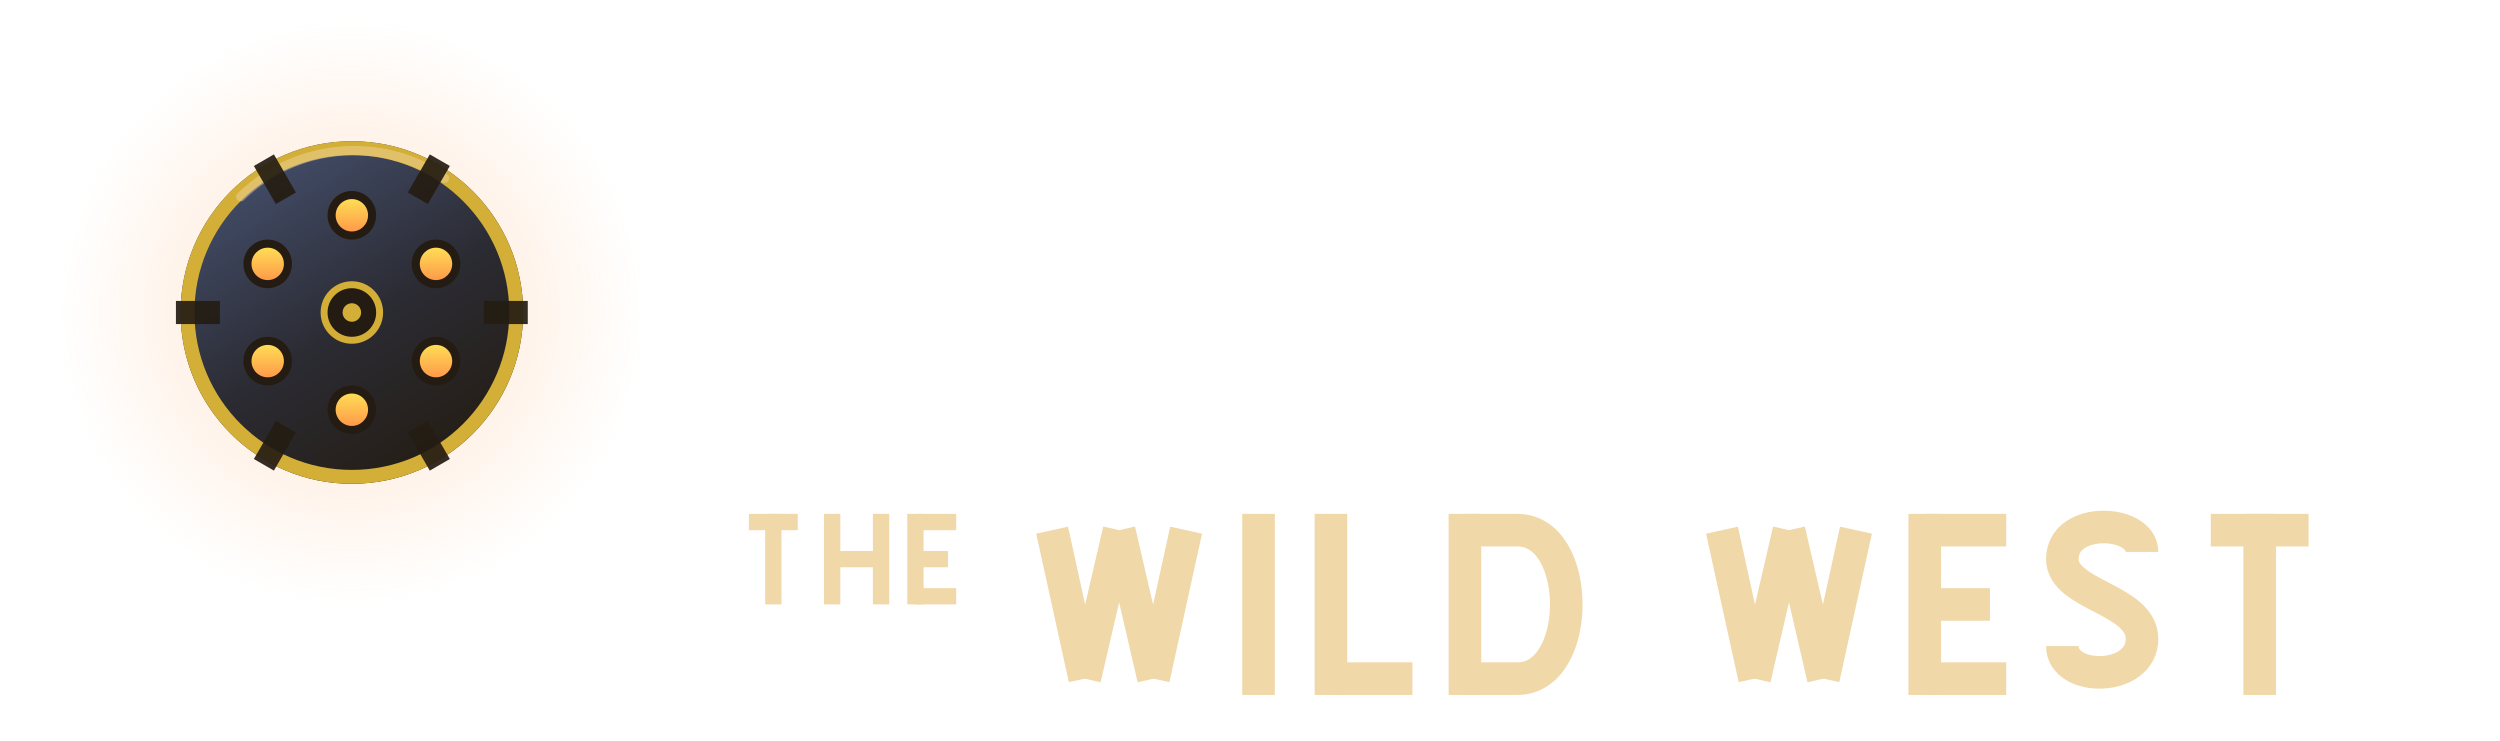
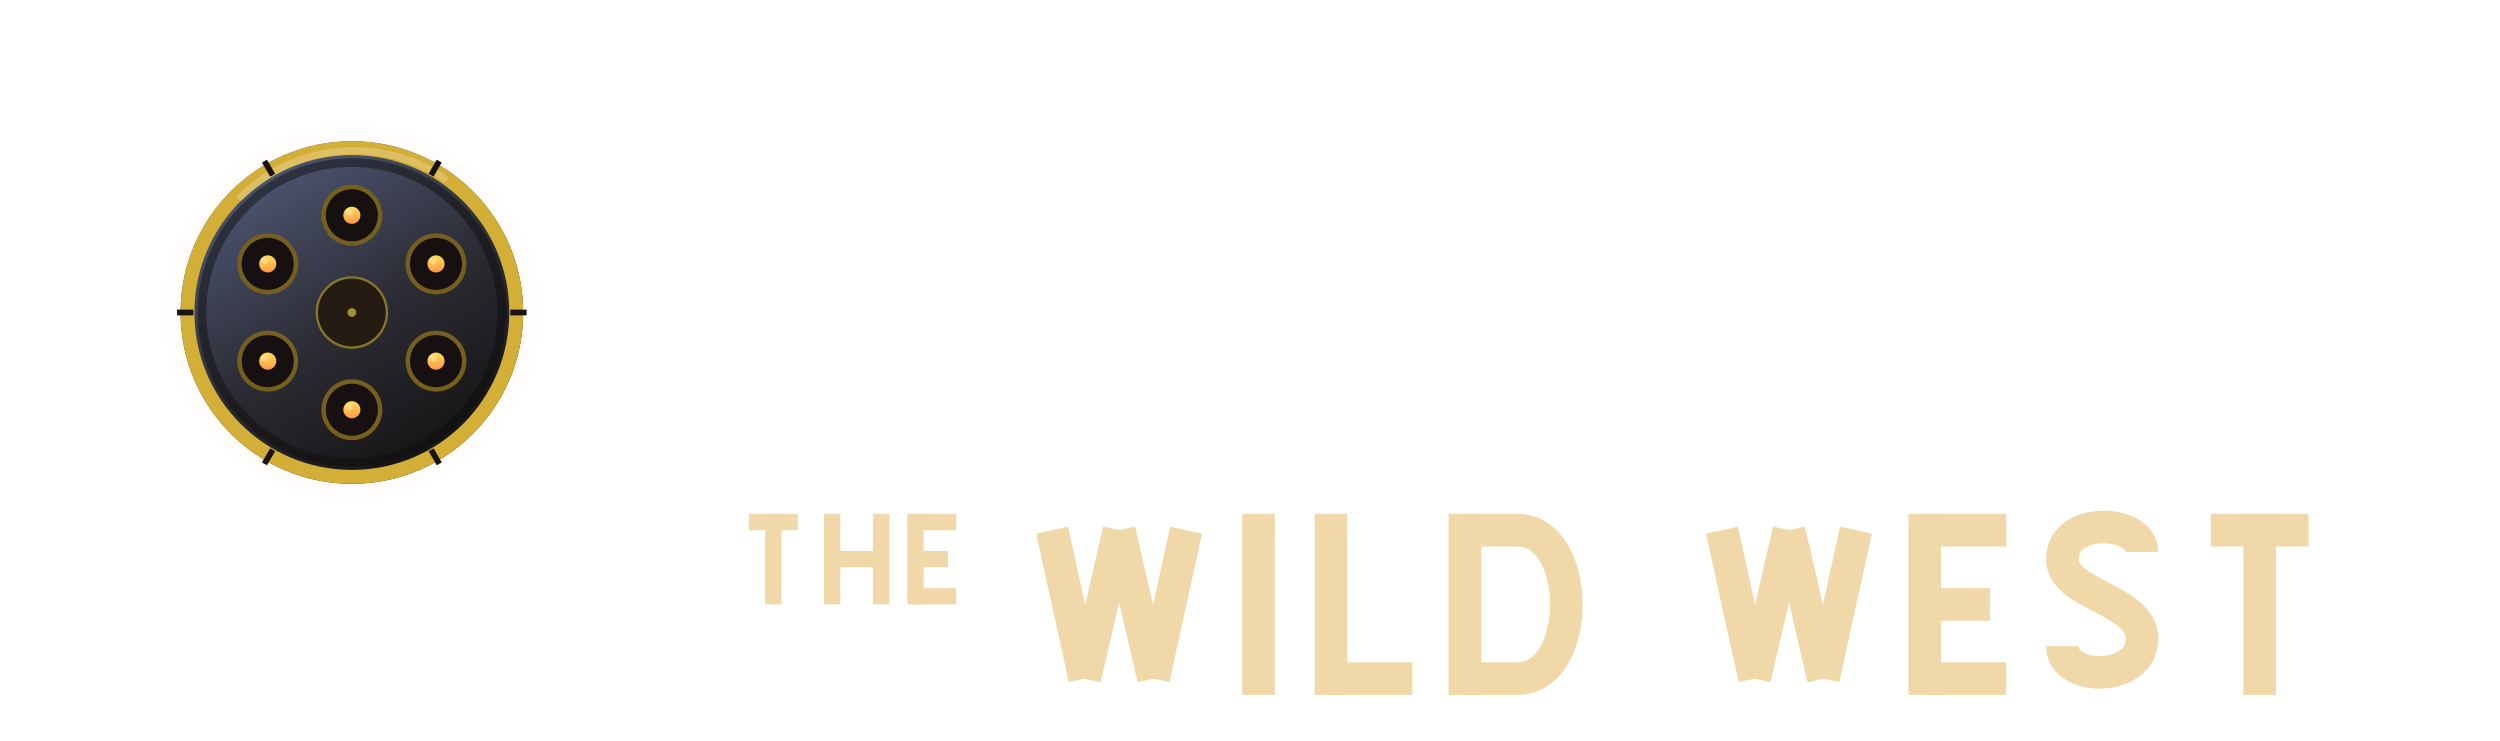
<svg xmlns="http://www.w3.org/2000/svg" viewBox="0 0 1080 320" width="1080" height="320">
  <g transform="translate(24,10) scale(0.5)">
    <defs>
      <linearGradient id="sunset" x1="0" y1="1" x2="0" y2="0">
        <stop offset="0" stop-color="#ff9a4a" />
        <stop offset="1" stop-color="#ffdd55" />
      </linearGradient>
      <linearGradient id="steel" x1="0.15" y1="0" x2="0.75" y2="1">
-         <stop offset="0" stop-color="#475372" />
+         <stop offset="0" stop-color="#546080" />
        <stop offset="0.55" stop-color="#2b2b33" />
-         <stop offset="1" stop-color="#241c12" />
+         <stop offset="1" stop-color="#131010" />
      </linearGradient>
      <radialGradient id="halo">
-         <stop offset="0" stop-color="#ffdd55" stop-opacity=".4" />
-         <stop offset="0.55" stop-color="#ff9a4a" stop-opacity=".13" />
+         <stop offset="0" stop-color="#ffdd55" stop-opacity=".5" />
+         <stop offset="0.5" stop-color="#ff9a4a" stop-opacity=".18" />
        <stop offset="1" stop-color="#ff9a4a" stop-opacity="0" />
      </radialGradient>
    </defs>
-     <circle cx="256" cy="250" r="252" fill="url(#halo)" />
+     <circle cx="256" cy="250" r="166" fill="url(#halo)" />
    <circle cx="256" cy="250" r="148" fill="url(#steel)" />
+     <circle cx="256" cy="250" r="129.5" fill="none" stroke="#0c0a08" stroke-width="7.4" opacity=".45" />
    <circle cx="256" cy="250" r="142" fill="none" stroke="#d4af37" stroke-width="12" />
-     <path d="M160,150 A140,140 0 0 1 336,134" fill="none" stroke="#f0d8a8" stroke-width="8" stroke-linecap="round" opacity=".45" />
-     <circle cx="256.0" cy="166.0" r="21" fill="#241c12" />
-     <circle cx="256.0" cy="166.0" r="14" fill="url(#sunset)" />
-     <circle cx="328.7" cy="208.0" r="21" fill="#241c12" />
-     <circle cx="328.7" cy="208.0" r="14" fill="url(#sunset)" />
-     <circle cx="328.7" cy="292.0" r="21" fill="#241c12" />
-     <circle cx="328.7" cy="292.0" r="14" fill="url(#sunset)" />
-     <circle cx="256.0" cy="334.0" r="21" fill="#241c12" />
-     <circle cx="256.0" cy="334.0" r="14" fill="url(#sunset)" />
-     <circle cx="183.3" cy="292.0" r="21" fill="#241c12" />
-     <circle cx="183.3" cy="292.0" r="14" fill="url(#sunset)" />
-     <circle cx="183.3" cy="208.0" r="21" fill="#241c12" />
-     <circle cx="183.3" cy="208.0" r="14" fill="url(#sunset)" />
-     <path d="M313.0,151.3 L332.0,118.4" stroke="#241c12" stroke-width="20" opacity=".92" />
-     <path d="M370.0,250.0 L408.0,250.0" stroke="#241c12" stroke-width="20" opacity=".92" />
-     <path d="M313.0,348.7 L332.0,381.6" stroke="#241c12" stroke-width="20" opacity=".92" />
-     <path d="M199.0,348.7 L180.0,381.6" stroke="#241c12" stroke-width="20" opacity=".92" />
-     <path d="M142.0,250.0 L104.0,250.0" stroke="#241c12" stroke-width="20" opacity=".92" />
-     <path d="M199.0,151.3 L180.0,118.4" stroke="#241c12" stroke-width="20" opacity=".92" />
-     <circle cx="256" cy="250" r="24" fill="#241c12" />
-     <circle cx="256" cy="250" r="24" fill="none" stroke="#d4af37" stroke-width="6" />
-     <circle cx="256" cy="250" r="8" fill="#d4af37" />
+     <path d="M160,150 A140,140 0 0 1 336,134" fill="none" stroke="#f0d8a8" stroke-width="6" stroke-linecap="round" opacity=".4" />
+     <circle cx="256.0" cy="166.0" r="26.3" fill="#76601e" />
+     <circle cx="256.0" cy="166.0" r="22.5" fill="#161110" />
+     <circle cx="256.0" cy="166.0" r="7.4" fill="url(#sunset)" />
+     <circle cx="253.4" cy="163.4" r="3.1" fill="#fff6cd" opacity=".38" />
+     <circle cx="328.7" cy="208.0" r="26.3" fill="#76601e" />
+     <circle cx="328.7" cy="208.0" r="22.5" fill="#161110" />
+     <circle cx="328.7" cy="208.0" r="7.4" fill="url(#sunset)" />
+     <circle cx="326.1" cy="205.4" r="3.1" fill="#fff6cd" opacity=".38" />
+     <circle cx="328.7" cy="292.0" r="26.3" fill="#76601e" />
+     <circle cx="328.7" cy="292.0" r="22.5" fill="#161110" />
+     <circle cx="328.7" cy="292.0" r="7.4" fill="url(#sunset)" />
+     <circle cx="326.1" cy="289.4" r="3.1" fill="#fff6cd" opacity=".38" />
+     <circle cx="256.0" cy="334.0" r="26.3" fill="#76601e" />
+     <circle cx="256.0" cy="334.0" r="22.5" fill="#161110" />
+     <circle cx="256.0" cy="334.0" r="7.4" fill="url(#sunset)" />
+     <circle cx="253.4" cy="331.4" r="3.1" fill="#fff6cd" opacity=".38" />
+     <circle cx="183.3" cy="292.0" r="26.3" fill="#76601e" />
+     <circle cx="183.3" cy="292.0" r="22.5" fill="#161110" />
+     <circle cx="183.3" cy="292.0" r="7.4" fill="url(#sunset)" />
+     <circle cx="180.7" cy="289.4" r="3.1" fill="#fff6cd" opacity=".38" />
+     <circle cx="183.3" cy="208.0" r="26.3" fill="#76601e" />
+     <circle cx="183.3" cy="208.0" r="22.5" fill="#161110" />
+     <circle cx="183.3" cy="208.0" r="7.4" fill="url(#sunset)" />
+     <circle cx="180.7" cy="205.4" r="3.1" fill="#fff6cd" opacity=".38" />
+     <path d="M324.4,131.4 L331.5,119.2" stroke="#181310" stroke-width="5" />
+     <path d="M392.9,250.0 L407.0,250.0" stroke="#181310" stroke-width="5" />
+     <path d="M324.5,368.6 L331.5,380.8" stroke="#181310" stroke-width="5" />
+     <path d="M187.6,368.6 L180.5,380.8" stroke="#181310" stroke-width="5" />
+     <path d="M119.1,250.0 L105.0,250.0" stroke="#181310" stroke-width="5" />
+     <path d="M187.6,131.4 L180.5,119.2" stroke="#181310" stroke-width="5" />
+     <circle cx="256" cy="250" r="30.3" fill="#241c12" />
+     <circle cx="256" cy="250" r="30.3" fill="none" stroke="#8a7626" stroke-width="2" />
+     <circle cx="256" cy="250" r="3.8" fill="#a48b34" />
  </g>
  <g transform="translate(320,222) scale(0.7821)">
    <g transform="translate(0,0) scale(0.5)" fill="none" stroke="#f0d8a8" stroke-width="18" stroke-linecap="butt" stroke-linejoin="round">
      <g transform="translate(0,0)">
        <path d="M9,9 L63,9" />
        <path d="M36,0 L36,100" />
      </g>
      <g transform="translate(92,0)">
        <path d="M9,0 L9,100" />
        <path d="M63,0 L63,100" />
        <path d="M9,50 L63,50" />
      </g>
      <g transform="translate(184,0)">
        <path d="M9,0 L9,100" />
        <path d="M9,9 L54,9" />
        <path d="M9,50 L45,50" />
        <path d="M9,91 L54,91" />
      </g>
    </g>
    <g transform="translate(163,0)">
      <g transform="translate(0,0) scale(1)" fill="none" stroke="#f0d8a8" stroke-width="18" stroke-linecap="butt" stroke-linejoin="round">
        <g transform="translate(0,0)">
          <path d="M9,9 L27,91" />
          <path d="M27,91 L46,9" />
          <path d="M46,9 L65,91" />
          <path d="M65,91 L83,9" />
        </g>
        <g transform="translate(112,0)">
          <path d="M11,0 L11,100" />
        </g>
        <g transform="translate(154,0)">
          <path d="M9,0 L9,100" />
          <path d="M9,91 L54,91" />
        </g>
        <g transform="translate(228,0)">
          <path d="M9,0 L9,100" />
          <path d="M9,9 H38 C74,9 74,91 38,91 H9" />
        </g>
        <g transform="translate(370,0)">
          <path d="M9,9 L27,91" />
          <path d="M27,91 L46,9" />
          <path d="M46,9 L65,91" />
          <path d="M65,91 L83,9" />
        </g>
        <g transform="translate(482,0)">
          <path d="M9,0 L9,100" />
          <path d="M9,9 L54,9" />
          <path d="M9,50 L45,50" />
          <path d="M9,91 L54,91" />
        </g>
        <g transform="translate(556,0)">
          <path d="M55,21 C55,3 11,1 11,25 C11,45 55,47 55,69 C55,93 11,93 11,73" />
        </g>
        <g transform="translate(640,0)">
          <path d="M9,9 L63,9" />
          <path d="M36,0 L36,100" />
        </g>
      </g>
    </g>
  </g>
</svg>
